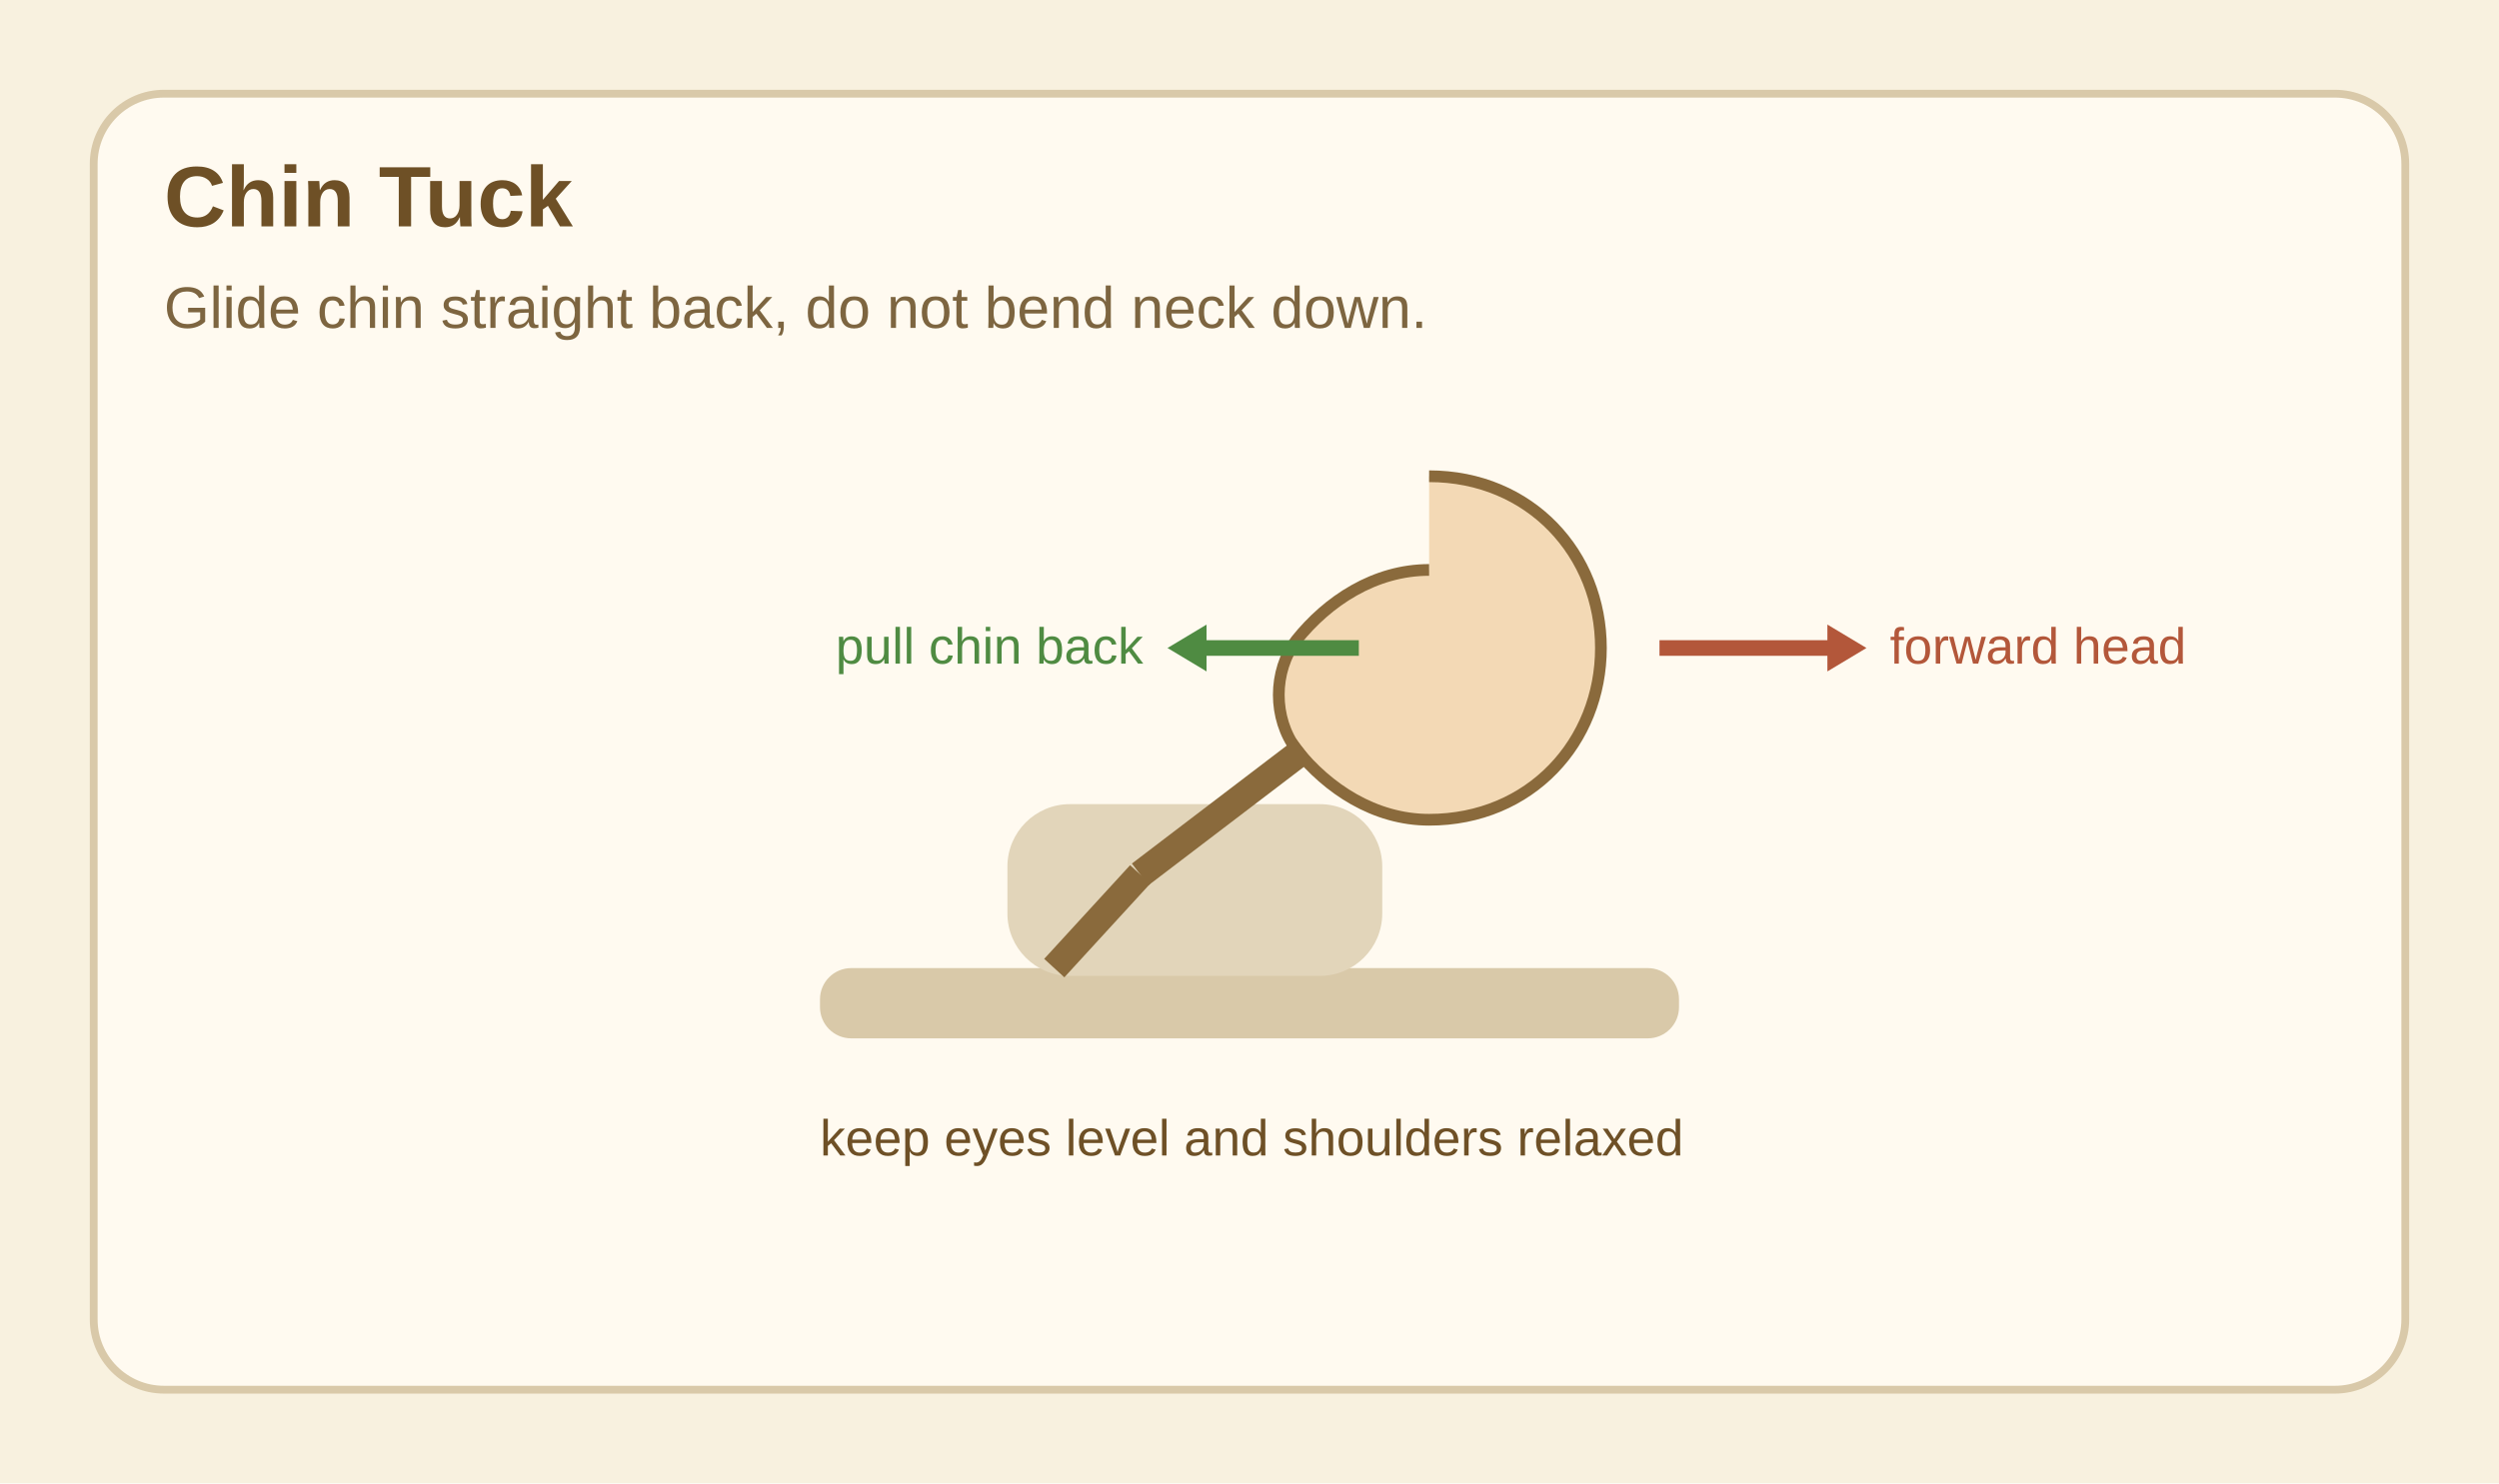
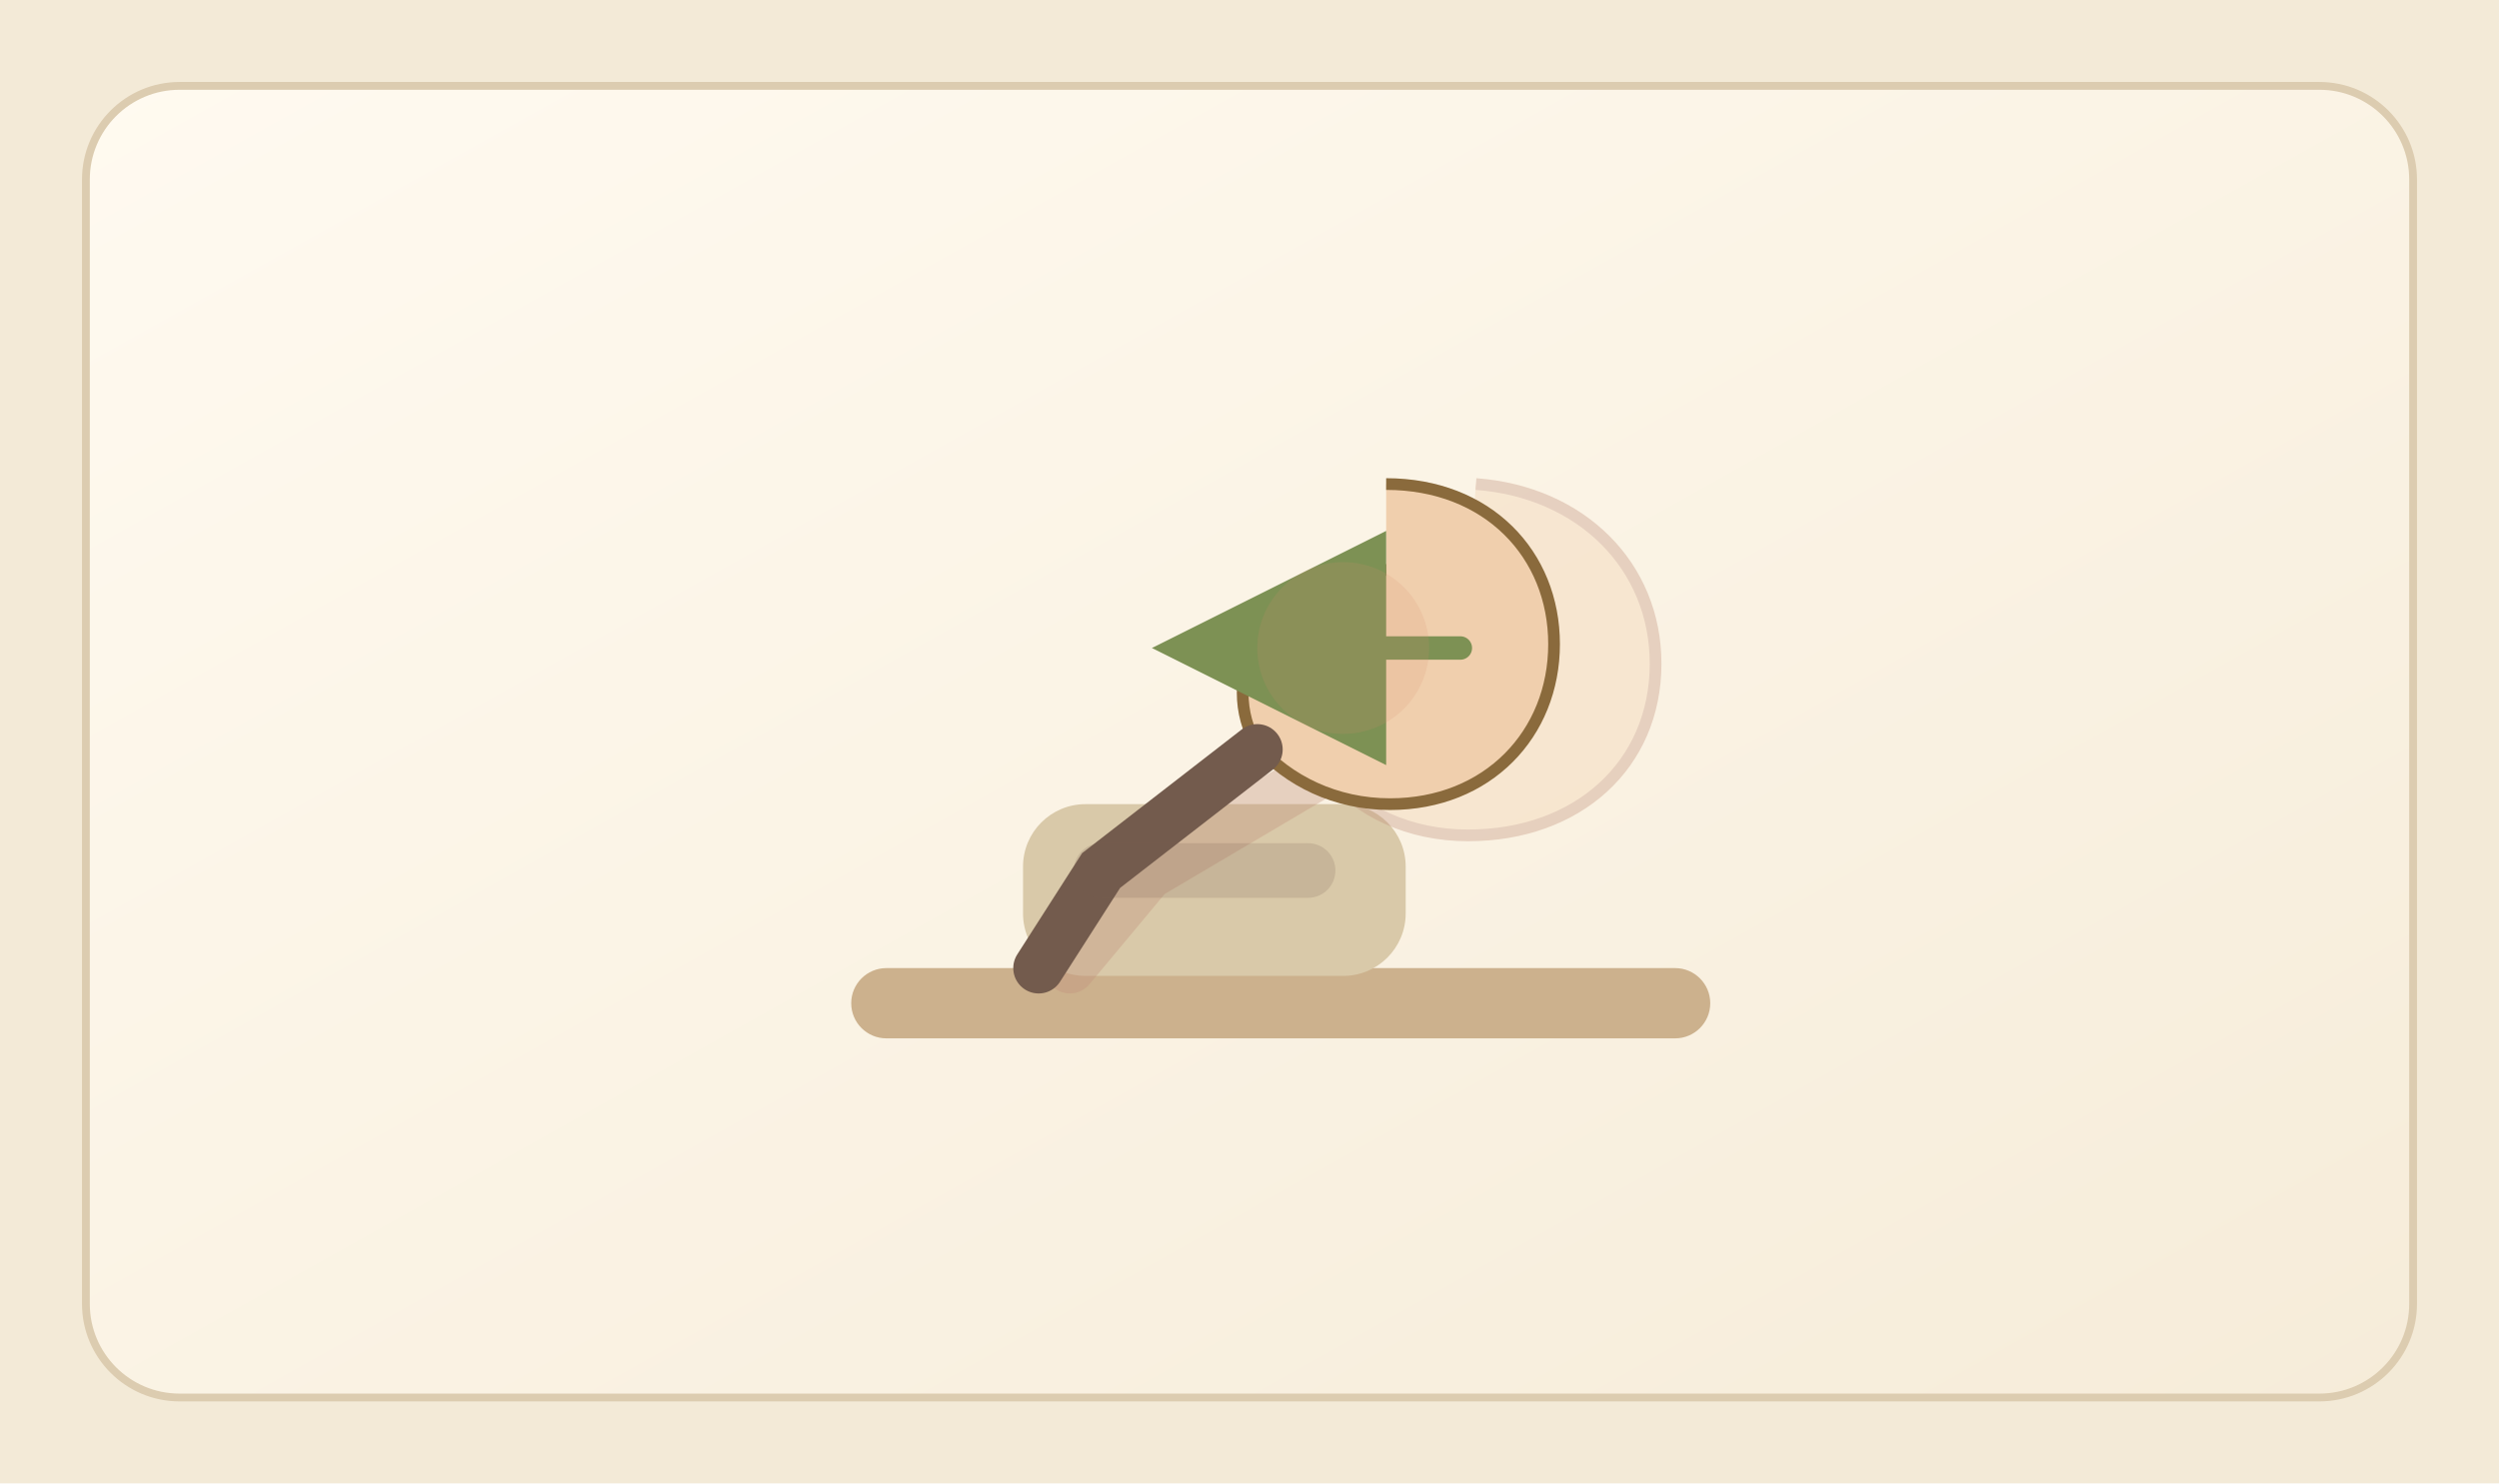
<svg xmlns="http://www.w3.org/2000/svg" width="640" height="380" viewBox="0 0 640 380">
-   <rect width="640" height="380" fill="#f8f1df" />
-   <rect x="24" y="24" width="592" height="332" rx="18" fill="#fffaf0" stroke="#d9c9a9" stroke-width="2" />
-   <text x="42" y="58" font-family="Arial, sans-serif" font-size="22" font-weight="700" fill="#6e5026">Chin Tuck</text>
-   <text x="42" y="84" font-family="Arial, sans-serif" font-size="15" fill="#7d6540">Glide chin straight back, do not bend neck down.</text>
-   <rect x="210" y="248" width="220" height="18" rx="8" fill="#d9c9a9" />
-   <rect x="258" y="206" width="96" height="44" rx="16" fill="#e2d5ba" />
-   <path d="M366 122 C392 122, 410 142, 410 166 C410 190, 392 210, 366 210 C352 210, 340 202, 332 192 C326 184, 326 172, 332 164 C340 154, 352 146, 366 146" fill="#f3d9b5" stroke="#8a6a3c" stroke-width="3" />
-   <line x1="334" y1="192" x2="292" y2="224" stroke="#8a6a3c" stroke-width="7" />
-   <line x1="292" y1="224" x2="270" y2="248" stroke="#8a6a3c" stroke-width="7" />
-   <line x1="425" y1="166" x2="472" y2="166" stroke="#b3573a" stroke-width="4" />
-   <polygon points="478,166 468,160 468,172" fill="#b3573a" />
-   <line x1="348" y1="166" x2="305" y2="166" stroke="#4f8b42" stroke-width="4" />
-   <polygon points="299,166 309,160 309,172" fill="#4f8b42" />
-   <text x="484" y="170" font-family="Arial, sans-serif" font-size="13" fill="#b3573a">forward head</text>
-   <text x="214" y="170" font-family="Arial, sans-serif" font-size="13" fill="#4f8b42">pull chin back</text>
-   <text x="210" y="296" font-family="Arial, sans-serif" font-size="13" fill="#6e5026">keep eyes level and shoulders relaxed</text>
+   <defs>
+     <linearGradient id="bg" x1="0" y1="0" x2="1" y2="1">
+       <stop offset="0%" stop-color="#fffaf0" />
+       <stop offset="100%" stop-color="#f6ecd9" />
+     </linearGradient>
+     <marker id="arrow" markerWidth="10" markerHeight="10" refX="7" refY="5" orient="auto">
+       <path d="M0,0 L10,5 L0,10 Z" fill="#7d9154" />
+     </marker>
+   </defs>
+   <rect width="640" height="380" fill="#f3ead7" />
+   <rect x="22" y="22" width="596" height="336" rx="24" fill="url(#bg)" stroke="#dcccb0" stroke-width="2" />
+   <rect x="218" y="248" width="220" height="18" rx="9" fill="#ccb18d" />
+   <rect x="262" y="206" width="98" height="44" rx="16" fill="#d9c9a9" />
+   <g opacity="0.35">
+     <path d="M378 124 C405 126 424 145 424 170 C424 196 404 214 376 214 C361 214 348 208 340 198 C334 191 334 178 340 169 C348 158 360 149 376 149" fill="#f0cfad" stroke="#c18f7a" stroke-width="3" />
+     <path d="M338 198 L294 224 L274 248" fill="none" stroke="#c18f7a" stroke-width="13" stroke-linecap="round" />
+   </g>
+   <path d="M355 124 C381 124 398 142 398 165 C398 188 381 206 356 206 C342 206 330 200 322 191 C317 183 317 172 322 164 C329 154 341 146 355 146" fill="#f0cfad" stroke="#8a6a3c" stroke-width="3" />
+   <path d="M322 192 L282 223 L266 248" fill="none" stroke="#735b4d" stroke-width="13" stroke-linecap="round" />
+   <path d="M282 223 L335 223" fill="none" stroke="#735b4d" stroke-width="14" stroke-linecap="round" opacity="0.18" />
+   <path d="M374 166 C348 166 328 166 313 166" fill="none" stroke="#7d9154" stroke-width="6" stroke-linecap="round" marker-end="url(#arrow)" />
+   <circle cx="344" cy="166" r="22" fill="#d78b6e" opacity="0.16" />
</svg>
